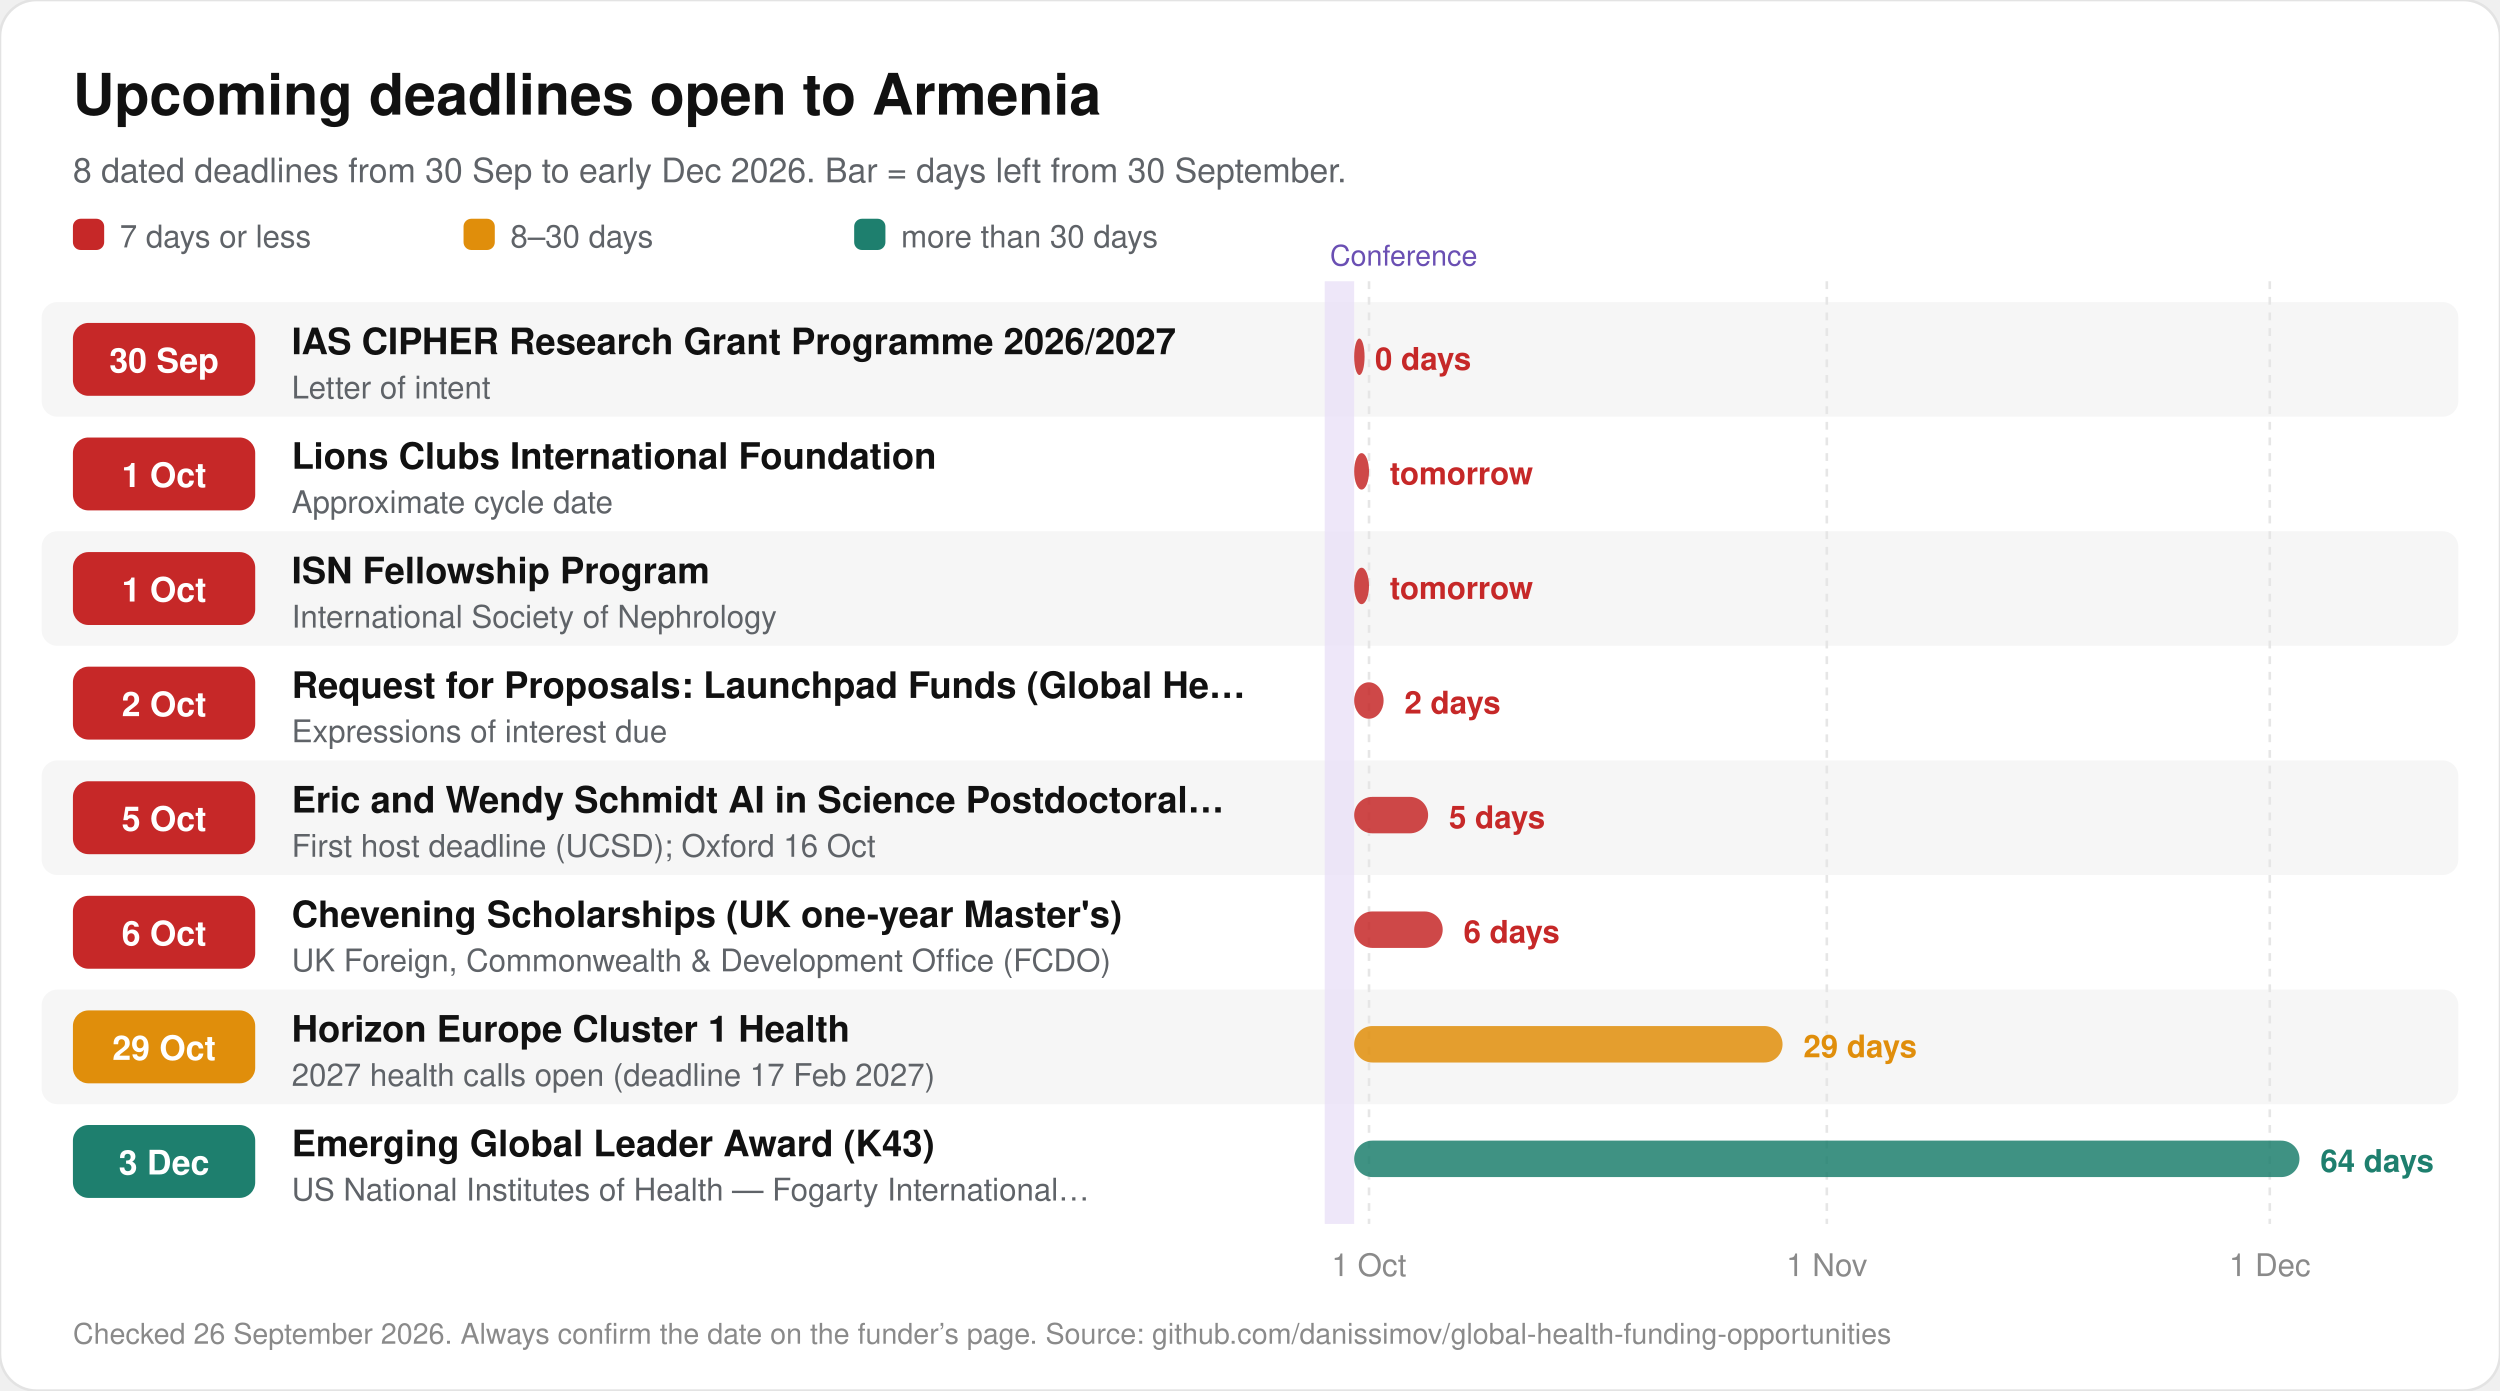
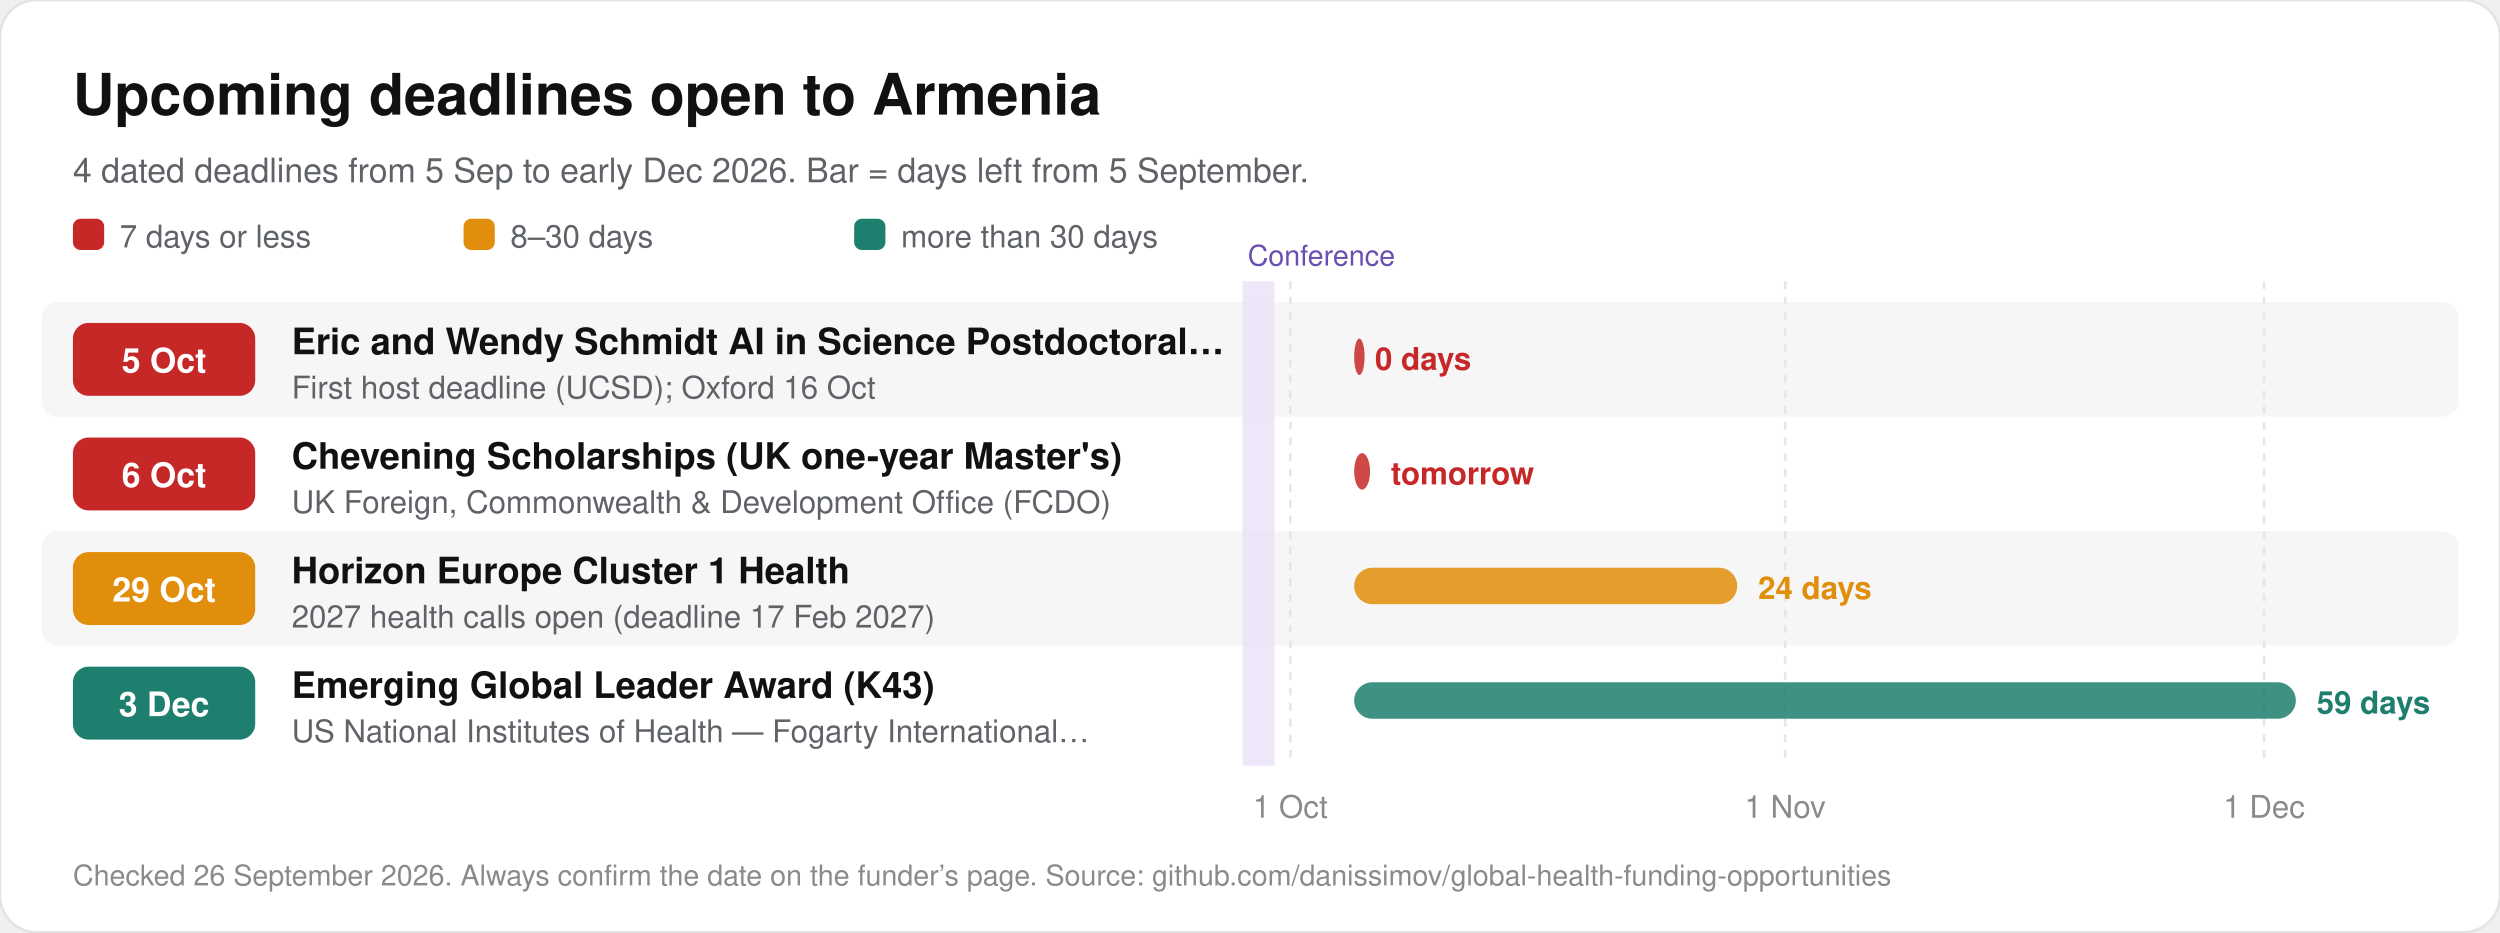
- <svg xmlns="http://www.w3.org/2000/svg" width="960" height="534" viewBox="0 0 960 534" font-family="Helvetica, Arial, sans-serif">
-   <rect x="0" y="0" width="960" height="534" rx="14" fill="#FFFFFF" stroke="#E3E3E3" />
+ <svg xmlns="http://www.w3.org/2000/svg" width="960" height="358" viewBox="0 0 960 358" font-family="Helvetica, Arial, sans-serif">
+   <rect x="0" y="0" width="960" height="358" rx="14" fill="#FFFFFF" stroke="#E3E3E3" />
  <text x="28" y="44" font-size="22" font-weight="700" fill="#111111">Upcoming deadlines open to Armenia</text>
-   <text x="28" y="70" font-size="13" fill="#5F6368">8 dated deadlines from 30 Sep to early Dec 2026. Bar = days left from 30 September.</text>
+   <text x="28" y="70" font-size="13" fill="#5F6368">4 dated deadlines from 5 Sep to early Dec 2026. Bar = days left from 5 September.</text>
  <rect x="28" y="84" width="12" height="12" rx="3" fill="#C62828" />
  <text x="46" y="95" font-size="12" fill="#5F6368">7 days or less</text>
  <rect x="178" y="84" width="12" height="12" rx="3" fill="#E08E0B" />
  <text x="196" y="95" font-size="12" fill="#5F6368">8–30 days</text>
  <rect x="328" y="84" width="12" height="12" rx="3" fill="#1E7F6E" />
  <text x="346" y="95" font-size="12" fill="#5F6368">more than 30 days</text>
  <rect x="16" y="116" width="928" height="44" rx="6" fill="#F6F6F6" />
  <rect x="16" y="204" width="928" height="44" rx="6" fill="#F6F6F6" />
-   <rect x="16" y="292" width="928" height="44" rx="6" fill="#F6F6F6" />
-   <rect x="16" y="380" width="928" height="44" rx="6" fill="#F6F6F6" />
-   <rect x="508.7" y="108" width="11.3" height="362" fill="#E9E1F7" fill-opacity="0.8" />
-   <text x="510.7" y="102" font-size="11" fill="#6A4FB3">Conference</text>
-   <line x1="525.7" y1="108" x2="525.7" y2="470" stroke="#E6E6E6" stroke-dasharray="3 3" />
-   <text x="525.7" y="490" font-size="12" fill="#8A8A8A" text-anchor="middle">1 Oct</text>
-   <line x1="701.5" y1="108" x2="701.5" y2="470" stroke="#E6E6E6" stroke-dasharray="3 3" />
-   <text x="701.5" y="490" font-size="12" fill="#8A8A8A" text-anchor="middle">1 Nov</text>
-   <line x1="871.6" y1="108" x2="871.6" y2="470" stroke="#E6E6E6" stroke-dasharray="3 3" />
-   <text x="871.6" y="490" font-size="12" fill="#8A8A8A" text-anchor="middle">1 Dec</text>
+   <rect x="477.1" y="108" width="12.3" height="186" fill="#E9E1F7" fill-opacity="0.8" />
+   <text x="479.1" y="102" font-size="11" fill="#6A4FB3">Conference</text>
+   <line x1="495.5" y1="108" x2="495.5" y2="294" stroke="#E6E6E6" stroke-dasharray="3 3" />
+   <text x="495.5" y="314" font-size="12" fill="#8A8A8A" text-anchor="middle">1 Oct</text>
+   <line x1="685.5" y1="108" x2="685.5" y2="294" stroke="#E6E6E6" stroke-dasharray="3 3" />
+   <text x="685.5" y="314" font-size="12" fill="#8A8A8A" text-anchor="middle">1 Nov</text>
+   <line x1="869.4" y1="108" x2="869.4" y2="294" stroke="#E6E6E6" stroke-dasharray="3 3" />
+   <text x="869.4" y="314" font-size="12" fill="#8A8A8A" text-anchor="middle">1 Dec</text>
  <rect x="28" y="124" width="70" height="28" rx="6" fill="#C62828" />
-   <text x="63" y="143" font-size="13" font-weight="700" fill="#FFFFFF" text-anchor="middle">30 Sep</text>
-   <a href="https://www.iasociety.org/grants/cipher-grant-programme-2026-2027" target="_blank">
-     <text x="112" y="136" font-size="14" font-weight="700" fill="#111111">IAS CIPHER Research Grant Programme 2026/2027</text>
+   <text x="63" y="143" font-size="13" font-weight="700" fill="#FFFFFF" text-anchor="middle">5 Oct</text>
+   <a href="https://schmidtaiinsciencepostdocs.ucsd.edu/" target="_blank">
+     <text x="112" y="136" font-size="14" font-weight="700" fill="#111111">Eric and Wendy Schmidt AI in Science Postdoctoral…</text>
  </a>
-   <text x="112" y="153" font-size="12" fill="#5F6368">Letter of intent</text>
+   <text x="112" y="153" font-size="12" fill="#5F6368">First host deadline (UCSD); Oxford 16 Oct</text>
  <rect x="520" y="130" width="4.0" height="14" rx="7" fill="#C62828" fill-opacity="0.85" />
  <text x="528.0" y="142" font-size="12" font-weight="700" fill="#C62828">0 days</text>
  <rect x="28" y="168" width="70" height="28" rx="6" fill="#C62828" />
-   <text x="63" y="187" font-size="13" font-weight="700" fill="#FFFFFF" text-anchor="middle">1 Oct</text>
-   <a href="https://www.lionsclubs.org/en/lcif-grants-toolkit" target="_blank">
-     <text x="112" y="180" font-size="14" font-weight="700" fill="#111111">Lions Clubs International Foundation</text>
+   <text x="63" y="187" font-size="13" font-weight="700" fill="#FFFFFF" text-anchor="middle">6 Oct</text>
+   <a href="https://www.chevening.org/scholarships/application-timeline/" target="_blank">
+     <text x="112" y="180" font-size="14" font-weight="700" fill="#111111">Chevening Scholarships (UK one-year Master's)</text>
  </a>
-   <text x="112" y="197" font-size="12" fill="#5F6368">Approximate cycle date</text>
-   <rect x="520" y="174" width="5.7" height="14" rx="7" fill="#C62828" fill-opacity="0.85" />
-   <text x="533.7" y="186" font-size="12" font-weight="700" fill="#C62828">tomorrow</text>
-   <rect x="28" y="212" width="70" height="28" rx="6" fill="#C62828" />
-   <text x="63" y="231" font-size="13" font-weight="700" fill="#FFFFFF" text-anchor="middle">1 Oct</text>
-   <a href="https://fellowship.theisn.org/" target="_blank">
-     <text x="112" y="224" font-size="14" font-weight="700" fill="#111111">ISN Fellowship Program</text>
+   <text x="112" y="197" font-size="12" fill="#5F6368">UK Foreign, Commonwealth &amp; Development Office (FCDO)</text>
+   <rect x="520" y="174" width="6.1" height="14" rx="7" fill="#C62828" fill-opacity="0.85" />
+   <text x="534.1" y="186" font-size="12" font-weight="700" fill="#C62828">tomorrow</text>
+   <rect x="28" y="212" width="70" height="28" rx="6" fill="#E08E0B" />
+   <text x="63" y="231" font-size="13" font-weight="700" fill="#FFFFFF" text-anchor="middle">29 Oct</text>
+   <a href="https://horizoneuropencpportal.eu/store/overview-health-calls-2026-and-2027-horizon-europe" target="_blank">
+     <text x="112" y="224" font-size="14" font-weight="700" fill="#111111">Horizon Europe Cluster 1 Health</text>
  </a>
-   <text x="112" y="241" font-size="12" fill="#5F6368">International Society of Nephrology</text>
-   <rect x="520" y="218" width="5.7" height="14" rx="7" fill="#C62828" fill-opacity="0.85" />
-   <text x="533.7" y="230" font-size="12" font-weight="700" fill="#C62828">tomorrow</text>
-   <rect x="28" y="256" width="70" height="28" rx="6" fill="#C62828" />
-   <text x="63" y="275" font-size="13" font-weight="700" fill="#FFFFFF" text-anchor="middle">2 Oct</text>
-   <a href="https://coefficientgiving.org/funds/global-health-wellbeing-opportunities/request-for-proposals-launchpad-funds/" target="_blank">
-     <text x="112" y="268" font-size="14" font-weight="700" fill="#111111">Request for Proposals: Launchpad Funds (Global He…</text>
+   <text x="112" y="241" font-size="12" fill="#5F6368">2027 health calls open (deadline 17 Feb 2027)</text>
+   <rect x="520" y="218" width="147.1" height="14" rx="7" fill="#E08E0B" fill-opacity="0.85" />
+   <text x="675.1" y="230" font-size="12" font-weight="700" fill="#E08E0B">24 days</text>
+   <rect x="28" y="256" width="70" height="28" rx="6" fill="#1E7F6E" />
+   <text x="63" y="275" font-size="13" font-weight="700" fill="#FFFFFF" text-anchor="middle">3 Dec</text>
+   <a href="https://www.fic.nih.gov/Programs/Pages/emerging-global-leader.aspx" target="_blank">
+     <text x="112" y="268" font-size="14" font-weight="700" fill="#111111">Emerging Global Leader Award (K43)</text>
  </a>
-   <text x="112" y="285" font-size="12" fill="#5F6368">Expressions of interest due</text>
-   <rect x="520" y="262" width="11.3" height="14" rx="7" fill="#C62828" fill-opacity="0.85" />
-   <text x="539.3" y="274" font-size="12" font-weight="700" fill="#C62828">2 days</text>
-   <rect x="28" y="300" width="70" height="28" rx="6" fill="#C62828" />
-   <text x="63" y="319" font-size="13" font-weight="700" fill="#FFFFFF" text-anchor="middle">5 Oct</text>
-   <a href="https://schmidtaiinsciencepostdocs.ucsd.edu/" target="_blank">
-     <text x="112" y="312" font-size="14" font-weight="700" fill="#111111">Eric and Wendy Schmidt AI in Science Postdoctoral…</text>
-   </a>
-   <text x="112" y="329" font-size="12" fill="#5F6368">First host deadline (UCSD); Oxford 16 Oct</text>
-   <rect x="520" y="306" width="28.4" height="14" rx="7" fill="#C62828" fill-opacity="0.85" />
-   <text x="556.4" y="318" font-size="12" font-weight="700" fill="#C62828">5 days</text>
-   <rect x="28" y="344" width="70" height="28" rx="6" fill="#C62828" />
-   <text x="63" y="363" font-size="13" font-weight="700" fill="#FFFFFF" text-anchor="middle">6 Oct</text>
-   <a href="https://www.chevening.org/scholarships/application-timeline/" target="_blank">
-     <text x="112" y="356" font-size="14" font-weight="700" fill="#111111">Chevening Scholarships (UK one-year Master's)</text>
-   </a>
-   <text x="112" y="373" font-size="12" fill="#5F6368">UK Foreign, Commonwealth &amp; Development Office (FCDO)</text>
-   <rect x="520" y="350" width="34.0" height="14" rx="7" fill="#C62828" fill-opacity="0.85" />
-   <text x="562.0" y="362" font-size="12" font-weight="700" fill="#C62828">6 days</text>
-   <rect x="28" y="388" width="70" height="28" rx="6" fill="#E08E0B" />
-   <text x="63" y="407" font-size="13" font-weight="700" fill="#FFFFFF" text-anchor="middle">29 Oct</text>
-   <a href="https://horizoneuropencpportal.eu/store/overview-health-calls-2026-and-2027-horizon-europe" target="_blank">
-     <text x="112" y="400" font-size="14" font-weight="700" fill="#111111">Horizon Europe Cluster 1 Health</text>
-   </a>
-   <text x="112" y="417" font-size="12" fill="#5F6368">2027 health calls open (deadline 17 Feb 2027)</text>
-   <rect x="520" y="394" width="164.5" height="14" rx="7" fill="#E08E0B" fill-opacity="0.85" />
-   <text x="692.5" y="406" font-size="12" font-weight="700" fill="#E08E0B">29 days</text>
-   <rect x="28" y="432" width="70" height="28" rx="6" fill="#1E7F6E" />
-   <text x="63" y="451" font-size="13" font-weight="700" fill="#FFFFFF" text-anchor="middle">3 Dec</text>
-   <a href="https://www.fic.nih.gov/Programs/Pages/emerging-global-leader.aspx" target="_blank">
-     <text x="112" y="444" font-size="14" font-weight="700" fill="#111111">Emerging Global Leader Award (K43)</text>
-   </a>
-   <text x="112" y="461" font-size="12" fill="#5F6368">US National Institutes of Health — Fogarty International…</text>
-   <rect x="520" y="438" width="363.0" height="14" rx="7" fill="#1E7F6E" fill-opacity="0.85" />
-   <text x="891.0" y="450" font-size="12" font-weight="700" fill="#1E7F6E">64 days</text>
-   <text x="28" y="516" font-size="11" fill="#8A8A8A">Checked 26 September 2026. Always confirm the date on the funder’s page. Source: github.com/danissimov/global-health-funding-opportunities</text>
+   <text x="112" y="285" font-size="12" fill="#5F6368">US National Institutes of Health — Fogarty International…</text>
+   <rect x="520" y="262" width="361.6" height="14" rx="7" fill="#1E7F6E" fill-opacity="0.85" />
+   <text x="889.6" y="274" font-size="12" font-weight="700" fill="#1E7F6E">59 days</text>
+   <text x="28" y="340" font-size="11" fill="#8A8A8A">Checked 26 September 2026. Always confirm the date on the funder’s page. Source: github.com/danissimov/global-health-funding-opportunities</text>
</svg>
